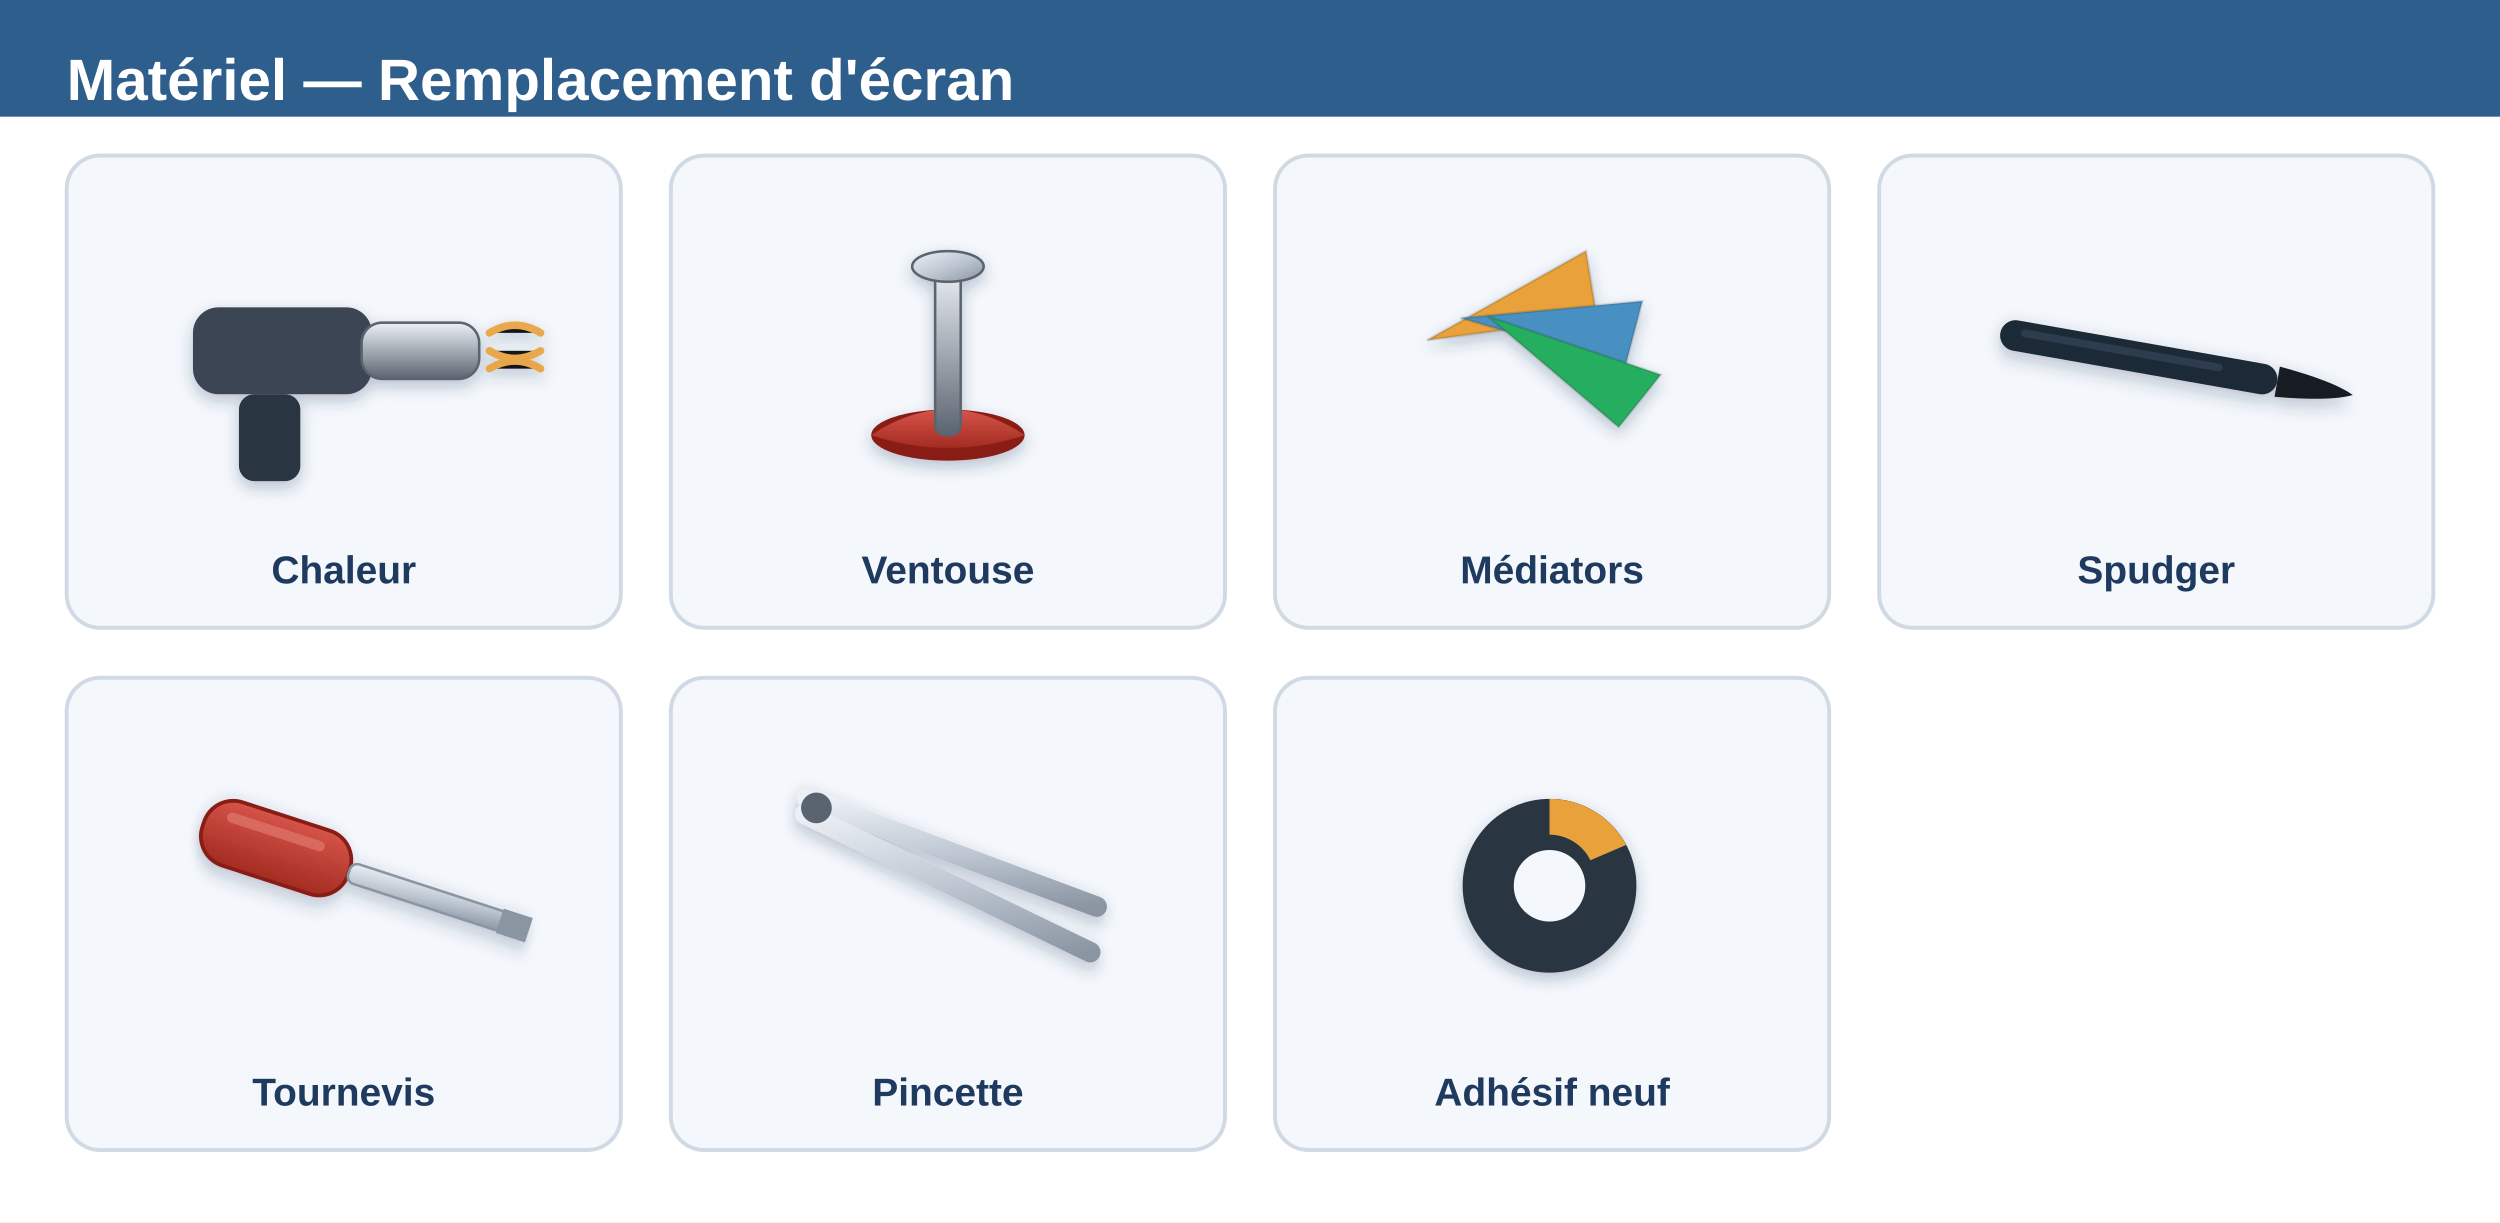
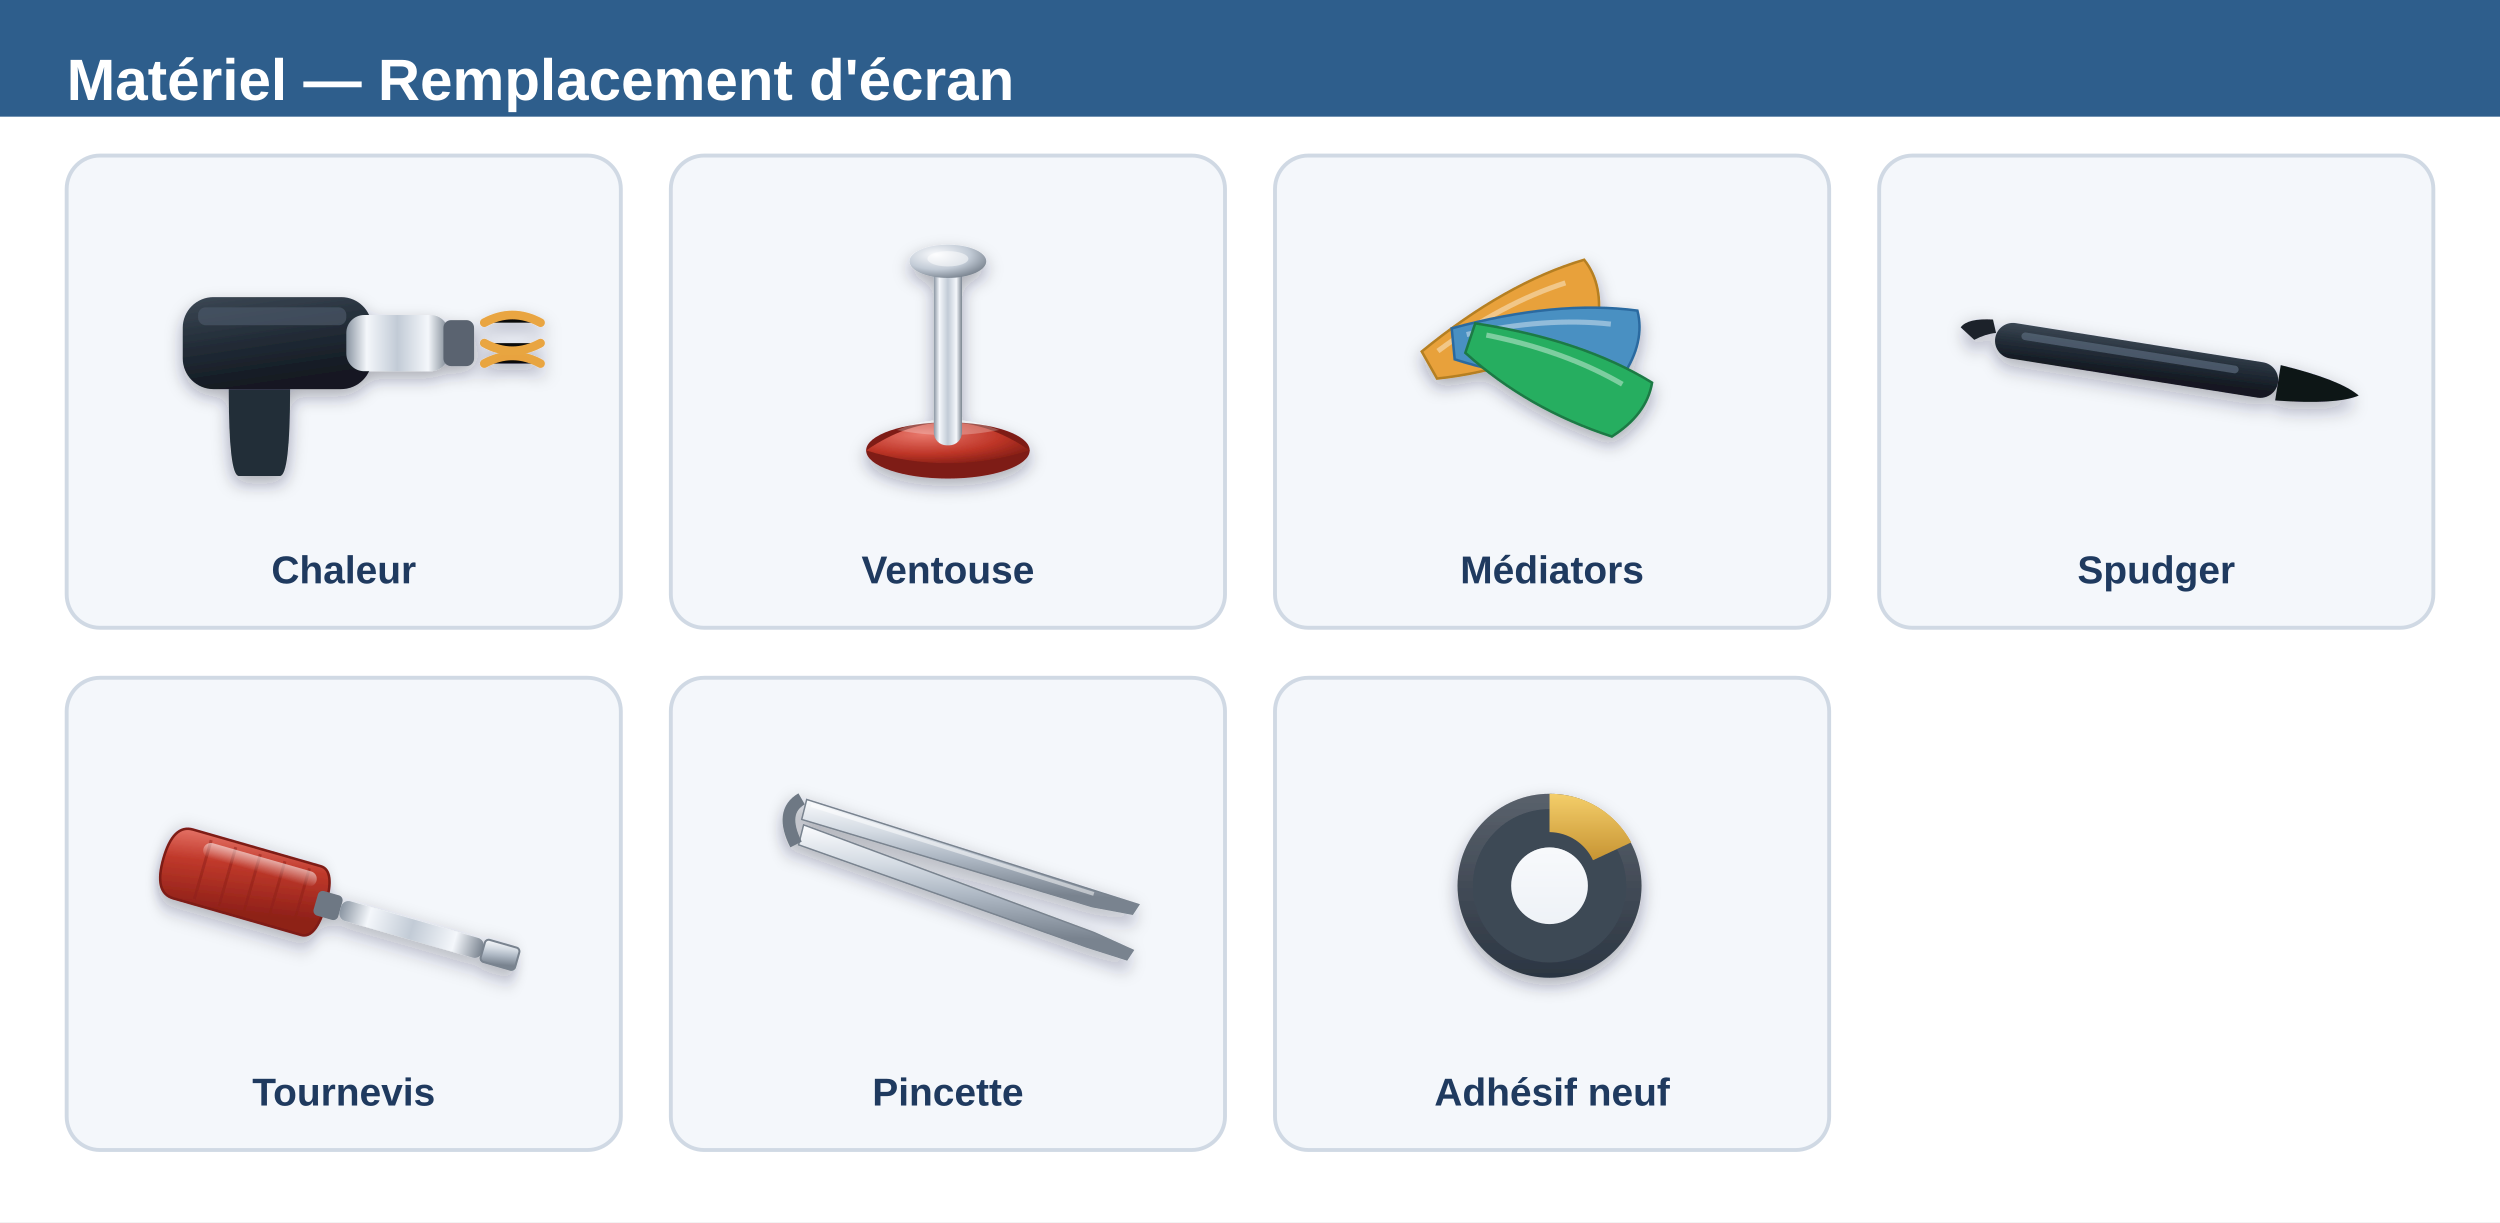
<svg xmlns="http://www.w3.org/2000/svg" viewBox="0 0 900 440" width="900" height="440" font-family="Helvetica Neue, Arial, sans-serif">
  <defs>
-     <linearGradient id="mtl" x1="0" y1="0" x2="1" y2="1">
-       <stop offset="0" stop-color="#EDF1F6" />
-       <stop offset="0.5" stop-color="#BFC8D3" />
-       <stop offset="1" stop-color="#8A95A2" />
+     <linearGradient id="mtl" x1="0" y1="0" x2="0.3" y2="1">
+       <stop offset="0" stop-color="#FBFCFE" />
+       <stop offset="0.35" stop-color="#D4DBE3" />
+       <stop offset="0.62" stop-color="#AEB8C4" />
+       <stop offset="1" stop-color="#79838F" />
    </linearGradient>
-     <linearGradient id="mtlV" x1="0" y1="0" x2="0" y2="1">
-       <stop offset="0" stop-color="#EDF1F6" />
-       <stop offset="1" stop-color="#5A6470" />
+     <linearGradient id="mtlV" x1="0" y1="0" x2="1" y2="0">
+       <stop offset="0" stop-color="#8A95A2" />
+       <stop offset="0.2" stop-color="#F4F7FB" />
+       <stop offset="0.5" stop-color="#C2CBD6" />
+       <stop offset="0.8" stop-color="#F4F7FB" />
+       <stop offset="1" stop-color="#79838F" />
    </linearGradient>
-     <linearGradient id="red" x1="0" y1="0" x2="0" y2="1">
-       <stop offset="0" stop-color="#D65449" />
-       <stop offset="1" stop-color="#A32B21" />
+     <radialGradient id="mtlR" cx="0.35" cy="0.3" r="0.8">
+       <stop offset="0" stop-color="#FBFCFE" />
+       <stop offset="0.55" stop-color="#C2CBD6" />
+       <stop offset="1" stop-color="#6E7884" />
+     </radialGradient>
+     <linearGradient id="red" x1="0" y1="0" x2="0.4" y2="1">
+       <stop offset="0" stop-color="#E8776B" />
+       <stop offset="0.4" stop-color="#C0392B" />
+       <stop offset="1" stop-color="#8E2018" />
    </linearGradient>
-     <linearGradient id="blu" x1="0" y1="0" x2="0" y2="1">
-       <stop offset="0" stop-color="#5E9BD1" />
-       <stop offset="1" stop-color="#2C6AA0" />
+     <radialGradient id="redR" cx="0.35" cy="0.3" r="0.8">
+       <stop offset="0" stop-color="#E8776B" />
+       <stop offset="0.6" stop-color="#BE3527" />
+       <stop offset="1" stop-color="#7E1c14" />
+     </radialGradient>
+     <linearGradient id="blu" x1="0" y1="0" x2="0.4" y2="1">
+       <stop offset="0" stop-color="#7FB6E4" />
+       <stop offset="0.45" stop-color="#3E86C4" />
+       <stop offset="1" stop-color="#245586" />
    </linearGradient>
-     <filter id="ds" x="-30%" y="-30%" width="160%" height="160%">
-       <feDropShadow dx="0" dy="2.5" stdDeviation="3" flood-color="#1F3A5F" flood-opacity="0.28" />
+     <linearGradient id="blk" x1="0" y1="0" x2="0.3" y2="1">
+       <stop offset="0" stop-color="#3c4855" />
+       <stop offset="0.5" stop-color="#232d38" />
+       <stop offset="1" stop-color="#121820" />
+     </linearGradient>
+     <linearGradient id="gold" x1="0" y1="0" x2="0" y2="1">
+       <stop offset="0" stop-color="#F4CE6A" />
+       <stop offset="1" stop-color="#C79433" />
+     </linearGradient>
+     <radialGradient id="glass" cx="0.35" cy="0.28" r="0.9">
+       <stop offset="0" stop-color="#EAF3FB" />
+       <stop offset="0.5" stop-color="#B9D3E8" stop-opacity="0.85" />
+       <stop offset="1" stop-color="#7FA6C4" stop-opacity="0.9" />
+     </radialGradient>
+     <linearGradient id="hl" x1="0" y1="0" x2="0" y2="1">
+       <stop offset="0" stop-color="#ffffff" stop-opacity="0.55" />
+       <stop offset="1" stop-color="#ffffff" stop-opacity="0" />
+     </linearGradient>
+     <filter id="ds" x="-40%" y="-40%" width="180%" height="180%">
+       <feDropShadow dx="0" dy="3" stdDeviation="3.4" flood-color="#16233a" flood-opacity="0.34" />
    </filter>
  </defs>
  <rect x="0" y="0" width="900" height="440" fill="#FFFFFF" />
  <rect x="0" y="0" width="900" height="42" fill="#2E5E8C" />
  <text x="24" y="36" font-size="21" font-weight="800" fill="#fff">Matériel — Remplacement d'écran</text>
  <rect x="24" y="56" width="199.5" height="170" rx="12" fill="#F4F7FB" stroke="#D0D9E4" stroke-width="1.4" />
  <g transform="translate(54.75 72) scale(0.92)">
-     <g filter="url(#ds)" transform="translate(16 22)">
-       <rect x="0" y="20" width="70" height="34" rx="10" fill="#3a4552" />
-       <rect x="66" y="26" width="46" height="22" rx="8" fill="url(#mtlV)" stroke="#5A6470" />
-       <rect x="18" y="54" width="24" height="34" rx="6" fill="#2b3542" />
-       <g stroke="#E8A13A" stroke-width="3" stroke-linecap="round" opacity="0.9">
-         <path d="M116 30 q10 -6 20 0" />
-         <path d="M116 37 q10 6 20 0" />
-         <path d="M116 44 q10 -6 20 0" />
+     <g filter="url(#ds)" transform="translate(12 18)">
+       <rect x="0" y="20" width="74" height="36" rx="12" fill="url(#blk)" />
+       <rect x="6" y="24" width="58" height="7" rx="3" fill="#4a5766" opacity="0.7" />
+       <path d="M18 56 q0 34 4 34 h16 q4 0 4 -34 z" fill="#232d38" />
+       <rect x="64" y="27" width="40" height="22" rx="7" fill="url(#mtlV)" />
+       <rect x="102" y="29" width="12" height="18" rx="3" fill="#5A6470" />
+       <g stroke="#E8A13A" stroke-width="3.4" stroke-linecap="round" opacity="0.95">
+         <path d="M118 30 q11 -6 22 0" />
+         <path d="M118 38 q11 6 22 0" />
+         <path d="M118 46 q11 -6 22 0" />
      </g>
    </g>
  </g>
  <text x="123.75" y="210" font-size="14" font-weight="700" fill="#1F3A5F" text-anchor="middle">Chaleur</text>
  <rect x="241.5" y="56" width="199.5" height="170" rx="12" fill="#F4F7FB" stroke="#D0D9E4" stroke-width="1.4" />
  <g transform="translate(272.25 72) scale(0.92)">
-     <g filter="url(#ds)" transform="translate(75 66)">
-       <ellipse cx="0" cy="26" rx="30" ry="10" fill="#8a1f18" />
-       <path d="M-30 26 Q0 6 30 26 Q0 36 -30 26 Z" fill="url(#red)" />
-       <rect x="-5" y="-40" width="10" height="66" rx="4" fill="url(#mtlV)" stroke="#5A6470" />
-       <ellipse cx="0" cy="-40" rx="14" ry="6" fill="url(#mtl)" stroke="#5A6470" />
+     <g filter="url(#ds)" transform="translate(75 68)">
+       <ellipse cx="0" cy="30" rx="32" ry="11" fill="#7E1c14" />
+       <path d="M-32 30 Q0 8 32 30 Q0 40 -32 30 Z" fill="url(#redR)" />
+       <path d="M-20 22 Q0 14 20 22 Q0 26 -20 22 Z" fill="#ffffff" opacity="0.25" />
+       <rect x="-5.5" y="-44" width="11" height="72" rx="5" fill="url(#mtlV)" />
+       <ellipse cx="0" cy="-44" rx="15" ry="6.5" fill="url(#mtlR)" />
+       <ellipse cx="0" cy="-45" rx="8" ry="3" fill="#ffffff" opacity="0.5" />
    </g>
  </g>
  <text x="341.25" y="210" font-size="14" font-weight="700" fill="#1F3A5F" text-anchor="middle">Ventouse</text>
  <rect x="459" y="56" width="199.5" height="170" rx="12" fill="#F4F7FB" stroke="#D0D9E4" stroke-width="1.4" />
  <g transform="translate(489.75 72) scale(0.92)">
    <g filter="url(#ds)">
-       <path d="M30 40 l70 -14 l-4 26 z" fill="#E8A13A" stroke="#00000022" transform="rotate(-18 75 60)" />
-       <path d="M38 50 l70 -14 l-4 26 z" fill="#4A90C2" stroke="#00000022" transform="rotate(6 75 60)" />
-       <path d="M46 60 l70 -14 l-4 26 z" fill="#27AE60" stroke="#00000022" transform="rotate(30 75 60)" />
+       <g transform="rotate(-20 75 62)">
+         <path d="M28 42 q40 -14 72 -12 q4 12 -4 26 q-34 6 -66 -2 z" fill="#E8A13A" stroke="#b57f22" stroke-width="1" />
+         <path d="M34 44 q30 -9 56 -8" stroke="#ffffff" stroke-width="2" opacity="0.4" fill="none" />
+       </g>
+       <g transform="rotate(4 75 62)">
+         <path d="M35 53 q40 -14 72 -12 q4 12 -4 26 q-34 6 -66 -2 z" fill="#4A90C2" stroke="#2c6aa0" stroke-width="1" />
+         <path d="M41 55 q30 -9 56 -8" stroke="#ffffff" stroke-width="2" opacity="0.4" fill="none" />
+       </g>
+       <g transform="rotate(28 75 62)">
+         <path d="M42 64 q40 -14 72 -12 q4 12 -4 26 q-34 6 -66 -2 z" fill="#27AE60" stroke="#1c7a44" stroke-width="1" />
+         <path d="M48 66 q30 -9 56 -8" stroke="#ffffff" stroke-width="2" opacity="0.4" fill="none" />
+       </g>
    </g>
  </g>
  <text x="558.75" y="210" font-size="14" font-weight="700" fill="#1F3A5F" text-anchor="middle">Médiators</text>
  <rect x="676.5" y="56" width="199.5" height="170" rx="12" fill="#F4F7FB" stroke="#D0D9E4" stroke-width="1.4" />
  <g transform="translate(707.25 72) scale(0.92)">
-     <g filter="url(#ds)" transform="translate(14 52) rotate(10)">
-       <rect x="0" y="-6" width="110" height="12" rx="6" fill="#1e2a38" />
-       <path d="M110 -6 q22 2 30 6 q-8 4 -30 6 Z" fill="#141b24" />
-       <rect x="8" y="-3" width="80" height="3" rx="1.5" fill="#3a4a5c" opacity="0.6" />
+     <g filter="url(#ds)" transform="translate(12 54) rotate(9)">
+       <rect x="0" y="-7" width="112" height="14" rx="7" fill="url(#blk)" />
+       <path d="M112 -7 q24 2 32 7 q-8 5 -32 7 z" fill="#0d1219" />
+       <path d="M-2 -7 q-10 1 -12 5 l6 4 q4 -3 8 -4 z" fill="#1a222c" />
+       <rect x="10" y="-4" width="86" height="3" rx="1.5" fill="#5a6a7c" opacity="0.7" />
    </g>
  </g>
  <text x="776.25" y="210" font-size="14" font-weight="700" fill="#1F3A5F" text-anchor="middle">Spudger</text>
  <rect x="24" y="244" width="199.5" height="170" rx="12" fill="#F4F7FB" stroke="#D0D9E4" stroke-width="1.4" />
  <g transform="translate(54.75 260) scale(0.92)">
-     <g filter="url(#ds)" transform="translate(20 40) rotate(18)">
-       <rect x="0" y="-13" width="60" height="26" rx="12" fill="url(#red)" stroke="#8a1f18" stroke-width="1.5" />
-       <rect x="8" y="-8" width="40" height="4" rx="2" fill="#e58174" opacity="0.6" />
-       <rect x="60" y="-4" width="64" height="8" rx="3" fill="url(#mtl)" stroke="#8A95A2" />
-       <rect x="122" y="-5" width="12" height="10" fill="#8A95A2" />
+     <g filter="url(#ds)" transform="translate(16 42) rotate(16)">
+       <path d="M0 0 q-8 0 -8 14 q0 14 8 14 l52 0 q6 0 6 -14 q0 -14 -6 -14 z" fill="url(#red)" stroke="#7e1c14" stroke-width="1" />
+       <g stroke="#8E2018" stroke-width="1.2" opacity="0.5">
+         <line x1="8" y1="2" x2="8" y2="26" />
+         <line x1="18" y1="2" x2="18" y2="26" />
+         <line x1="28" y1="2" x2="28" y2="26" />
+         <line x1="38" y1="2" x2="38" y2="26" />
+         <line x1="48" y1="2" x2="48" y2="26" />
+       </g>
+       <rect x="6" y="3" width="46" height="6" rx="3" fill="url(#hl)" />
+       <rect x="54" y="9" width="10" height="10" rx="2" fill="#6E7884" />
+       <rect x="64" y="10" width="58" height="8" rx="3" fill="url(#mtlV)" />
+       <rect x="122" y="9.5" width="14" height="9" rx="1.5" fill="url(#mtl)" stroke="#79838F" stroke-width="0.8" />
    </g>
  </g>
  <text x="123.75" y="398" font-size="14" font-weight="700" fill="#1F3A5F" text-anchor="middle">Tournevis</text>
  <rect x="241.5" y="244" width="199.5" height="170" rx="12" fill="#F4F7FB" stroke="#D0D9E4" stroke-width="1.4" />
  <g transform="translate(272.25 260) scale(0.92)">
-     <g filter="url(#ds)" transform="translate(20 30) rotate(8)">
-       <path d="M0 0 L118 26" stroke="url(#mtl)" stroke-width="8" stroke-linecap="round" />
-       <path d="M0 6 L118 44" stroke="url(#mtl)" stroke-width="8" stroke-linecap="round" />
-       <circle cx="4" cy="3" r="6" fill="#5A6470" />
+     <g filter="url(#ds)" transform="translate(18 28) rotate(7)">
+       <path d="M2 2 L120 24 l16 3 l-2 4 l-16 -1 L1 10 z" fill="url(#mtl)" stroke="#79838F" stroke-width="0.6" />
+       <path d="M2 12 L120 40 l16 5 l-2 4 l-16 -3 L1 20 z" fill="url(#mtl)" stroke="#79838F" stroke-width="0.6" />
+       <path d="M4 4 L118 25" stroke="#ffffff" stroke-width="1.5" opacity="0.5" />
+       <path d="M0 2 q-8 6 0 18" fill="none" stroke="#6E7884" stroke-width="5" />
    </g>
  </g>
  <text x="341.25" y="398" font-size="14" font-weight="700" fill="#1F3A5F" text-anchor="middle">Pincette</text>
  <rect x="459" y="244" width="199.5" height="170" rx="12" fill="#F4F7FB" stroke="#D0D9E4" stroke-width="1.4" />
  <g transform="translate(489.75 260) scale(0.92)">
-     <g filter="url(#ds)" transform="translate(34 24)">
-       <circle cx="40" cy="40" r="34" fill="#2b3542" />
-       <circle cx="40" cy="40" r="14" fill="#f4f7fb" />
-       <path d="M40 6 a34 34 0 0 1 30 18 l-14 6 a18 18 0 0 0 -16 -10 z" fill="#E8A13A" />
+     <g filter="url(#ds)" transform="translate(32 22)">
+       <circle cx="42" cy="42" r="36" fill="#2b3542" />
+       <circle cx="42" cy="42" r="36" fill="url(#hl)" opacity="0.4" />
+       <circle cx="42" cy="42" r="30" fill="#3c4855" />
+       <circle cx="42" cy="42" r="15" fill="#eef2f7" />
+       <circle cx="42" cy="42" r="15" fill="url(#hl)" />
+       <path d="M42 6 a36 36 0 0 1 32 19 l-15 7 a19 19 0 0 0 -17 -11 z" fill="url(#gold)" />
    </g>
  </g>
  <text x="558.75" y="398" font-size="14" font-weight="700" fill="#1F3A5F" text-anchor="middle">Adhésif neuf</text>
</svg>
